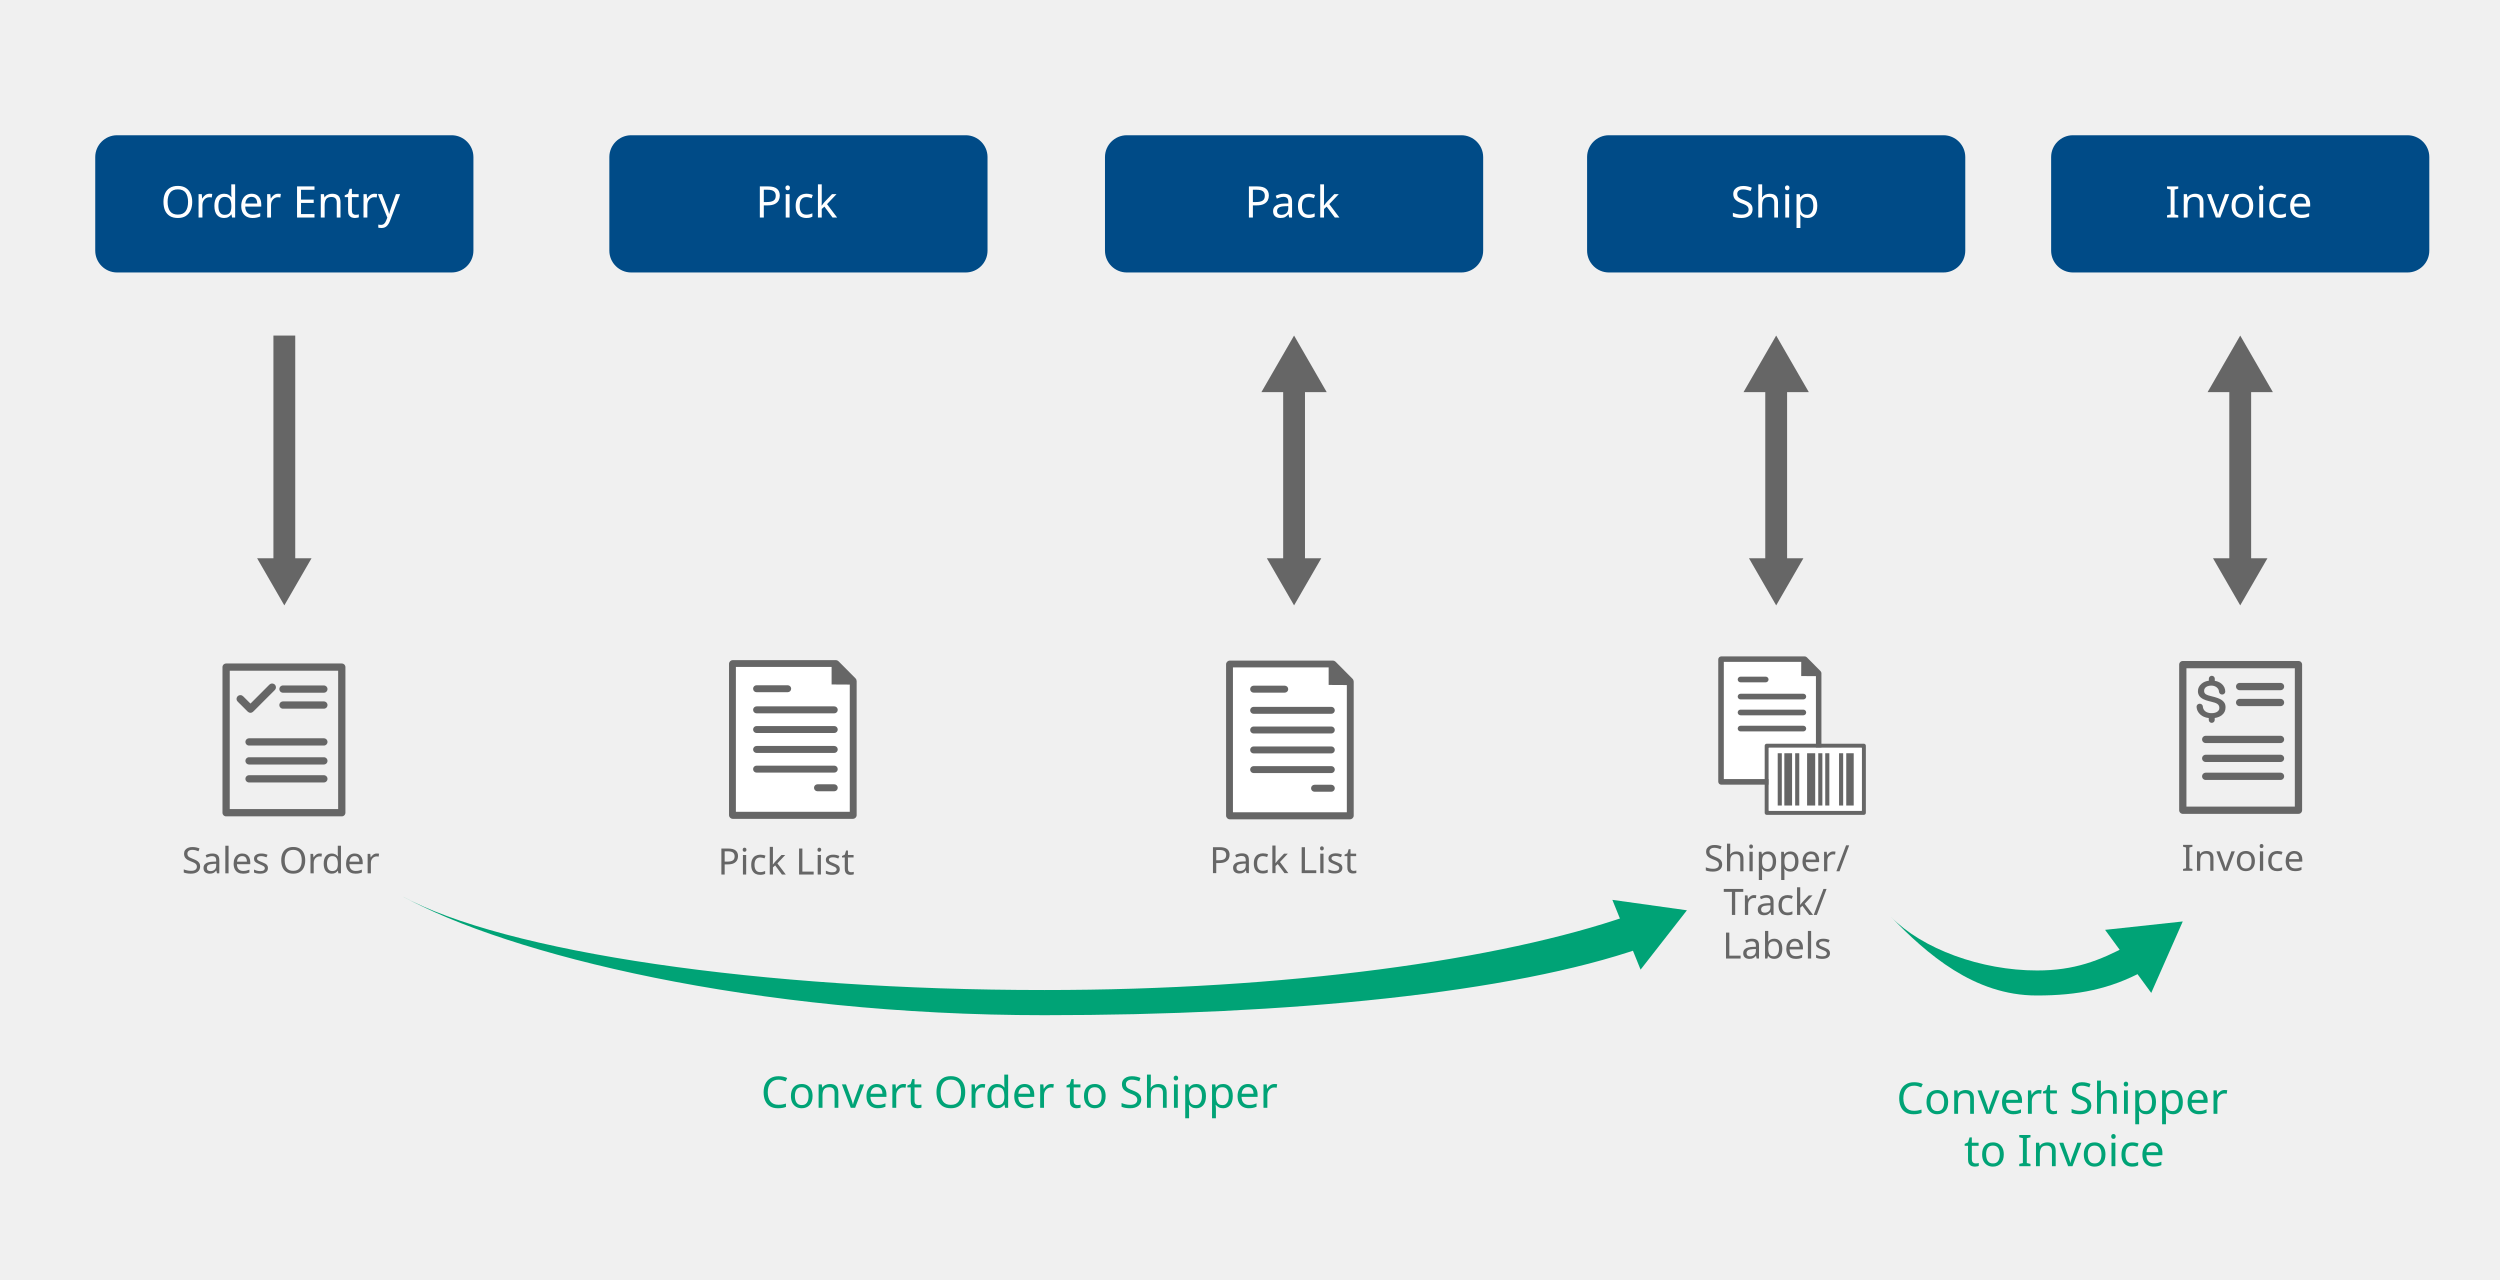
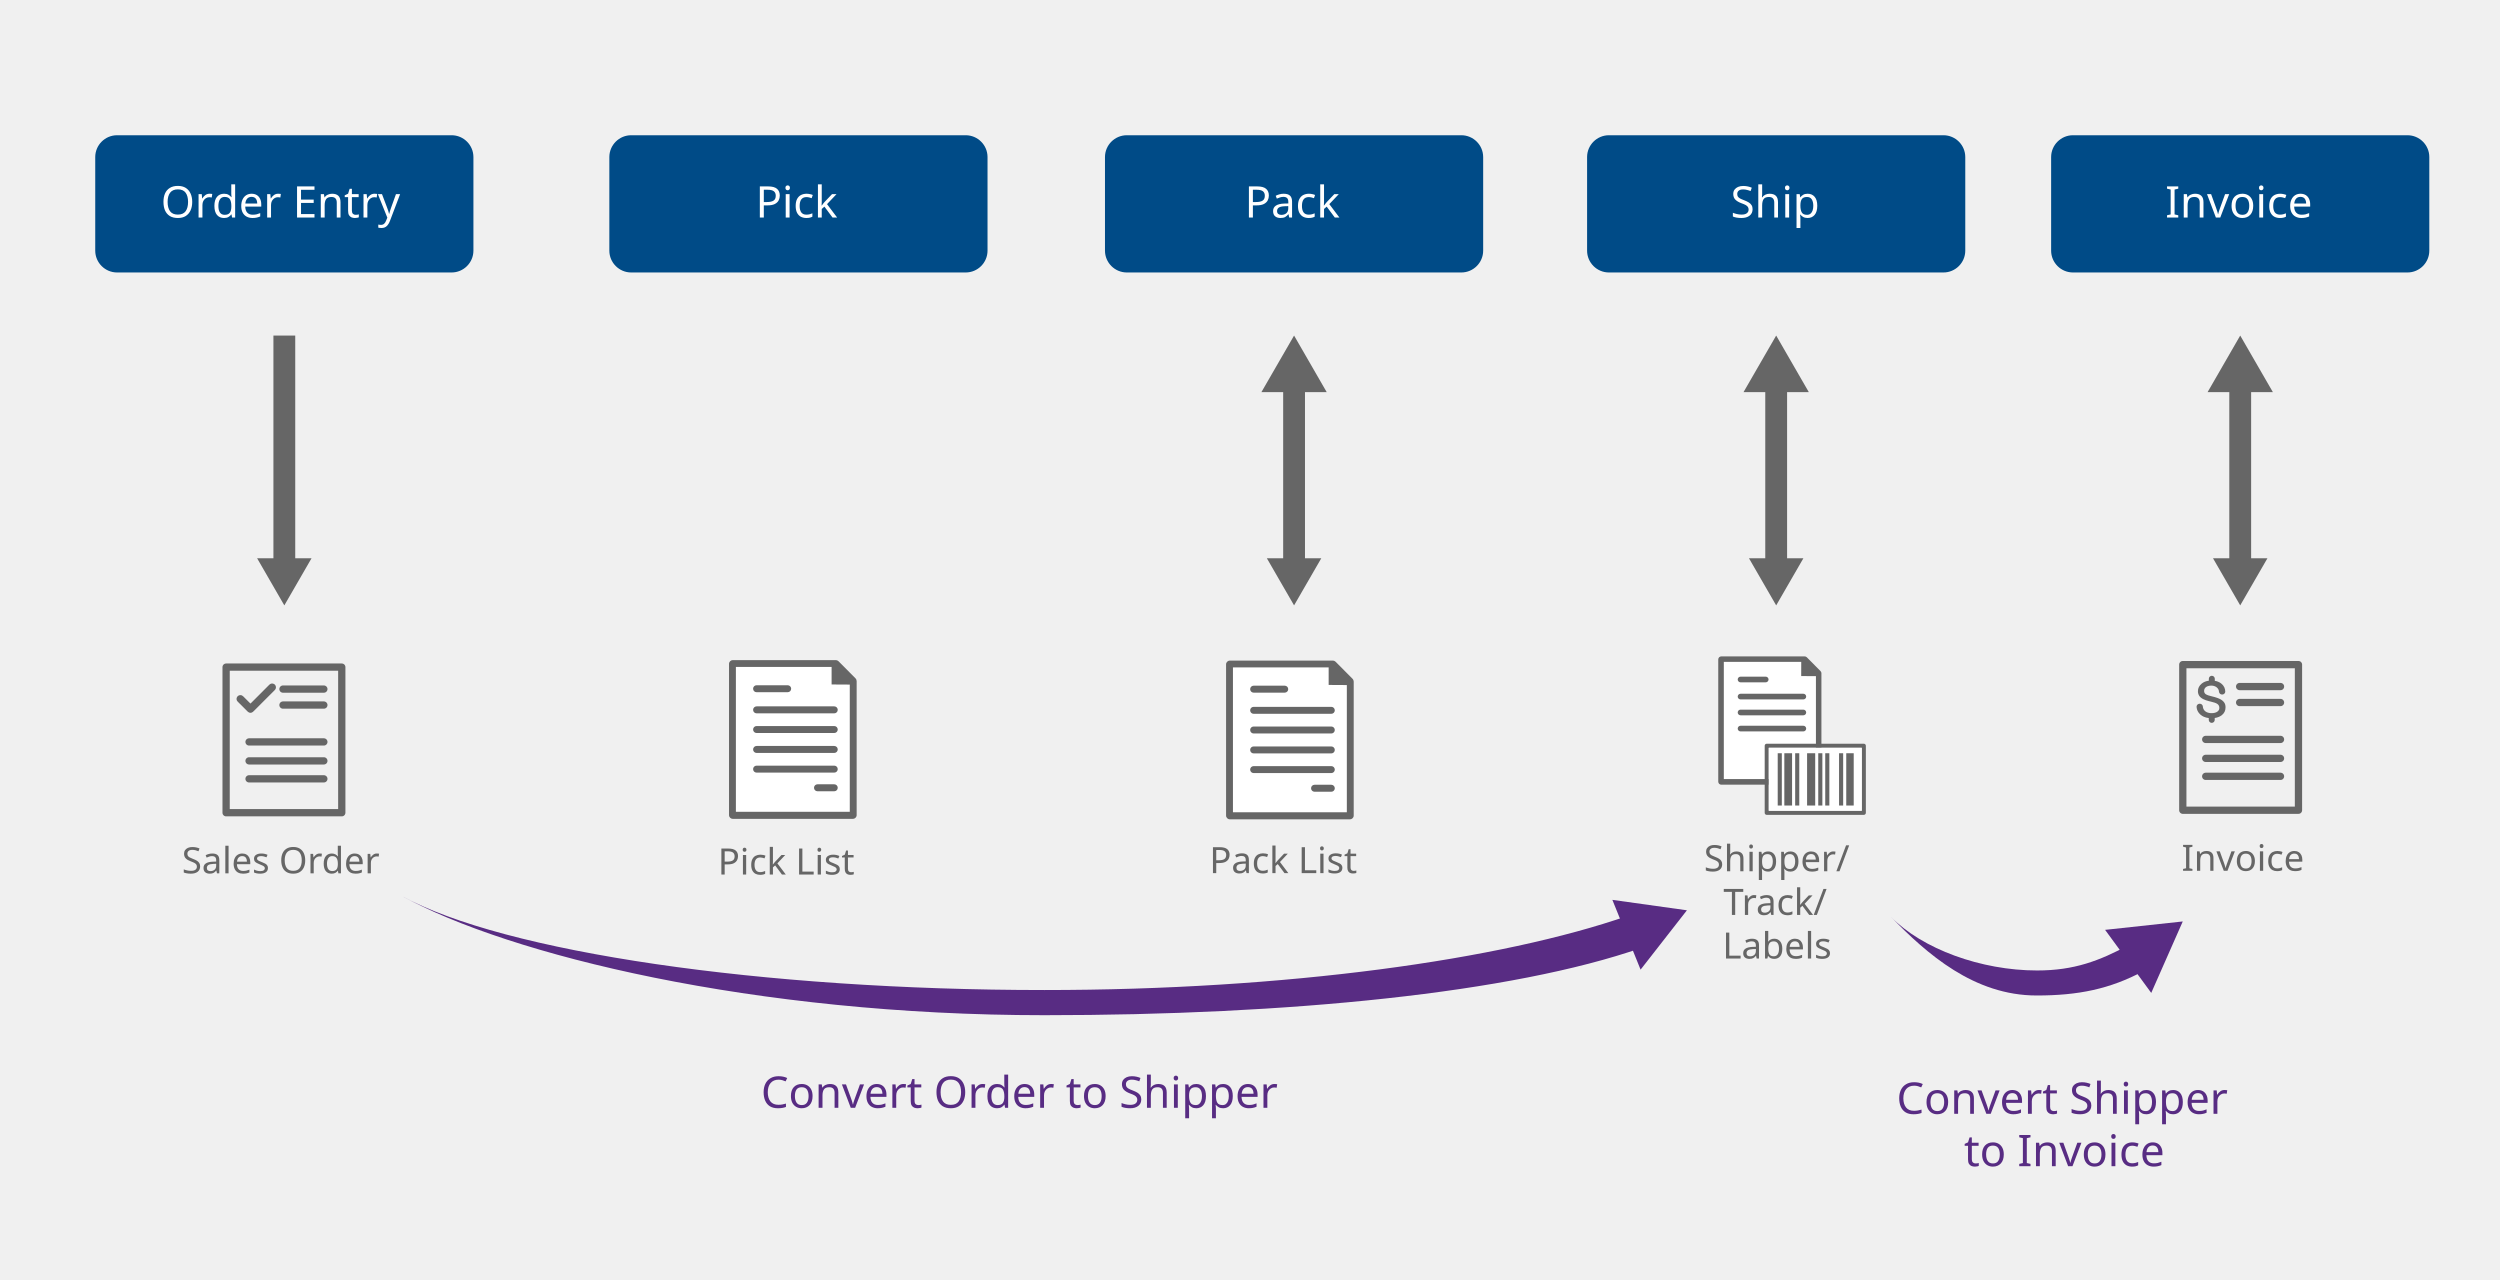
<svg xmlns="http://www.w3.org/2000/svg" xmlns:xlink="http://www.w3.org/1999/xlink" version="1.1" id="Layer_1" x="0px" y="0px" width="687.5px" height="351.8px" viewBox="0 0 687.5 351.8" style="enable-background:new 0 0 687.5 351.8;" xml:space="preserve">
  <style type="text/css">
	.st0{fill:none;stroke:#666666;stroke-width:6;stroke-miterlimit:10;}
	.st1{fill:#666666;}
- 	.st2{fill:#00A376;}
+ 	.st2{fill:#582C83;}
	.st3{font-family:'OpenSans-Semibold';}
	.st4{font-size:12px;}
	.st5{fill:#004B87;}
	.st6{fill:#FFFFFF;}
	.st7{font-size:10px;}
	.st8{fill:none;stroke:#666666;stroke-width:2;stroke-linecap:round;stroke-linejoin:round;stroke-miterlimit:10;}

	
	.kwfade{opacity:1;}
	.kwfade:hover{opacity:0.7;}

	
	@font-face {
		font-family: 'OpenSans';
		font-style: normal;
		font-weight: 400;
		font-display: swap;
		src: local('Open Sans'), local('OpenSans'), url(https://fonts.gstatic.com/s/opensans/v17/mem8YaGs126MiZpBA-UFVZ0b.woff2) format('woff2');
		unicode-range: U+0000-00FF, U+0131, U+0152-0153, U+02BB-02BC, U+02C6, U+02DA, U+02DC, U+2000-206F, U+2074, U+20AC, U+2122, U+2191, U+2193, U+2212, U+2215, U+FEFF, U+FFFD;
	}

	@font-face {
		font-family: 'OpenSans-Italic';
		font-style: italic;
		font-weight: 400;
		font-display: swap;
		src: local('Open Sans Italic'), local('OpenSans-Italic'), url(https://fonts.gstatic.com/s/opensans/v17/mem8YaGs126MiZpBA-UFVZ0b.woff2) format('woff2');
		unicode-range: U+0000-00FF, U+0131, U+0152-0153, U+02BB-02BC, U+02C6, U+02DA, U+02DC, U+2000-206F, U+2074, U+20AC, U+2122, U+2191, U+2193, U+2212, U+2215, U+FEFF, U+FFFD;
	}

	@font-face {
		font-family: 'OpenSans-SemiBold';
		font-style: normal;
		font-weight: 600;
		font-display: swap;
		src: local('Open Sans SemiBold'), local('OpenSans-SemiBold'), url(https://fonts.gstatic.com/s/opensans/v17/mem5YaGs126MiZpBA-UNirkOUuhp.woff2) format('woff2');
		unicode-range: U+0000-00FF, U+0131, U+0152-0153, U+02BB-02BC, U+02C6, U+02DA, U+02DC, U+2000-206F, U+2074, U+20AC, U+2122, U+2191, U+2193, U+2212, U+2215, U+FEFF, U+FFFD;
	}

	@font-face {
		font-family: 'OpenSans-SemiboldItalic';
		font-style: italic;
		font-weight: 600;
		font-display: swap;
		src: local('Open Sans SemiBold Italic'), local('OpenSans-SemiBoldItalic'), url(https://fonts.gstatic.com/s/opensans/v17/memnYaGs126MiZpBA-UFUKXGUdhrIqM.woff2) format('woff2');
		unicode-range: U+0000-00FF, U+0131, U+0152-0153, U+02BB-02BC, U+02C6, U+02DA, U+02DC, U+2000-206F, U+2074, U+20AC, U+2122, U+2191, U+2193, U+2212, U+2215, U+FEFF, U+FFFD;
	}

	@font-face {
		font-family: 'OpenSans-Bold';
		font-style: normal;
		font-weight: 700;
		font-display: swap;
		src: local('Open Sans Bold'), local('OpenSans-Bold'), url(https://fonts.gstatic.com/s/opensans/v17/mem5YaGs126MiZpBA-UN7rgOUuhp.woff2) format('woff2');
		unicode-range: U+0000-00FF, U+0131, U+0152-0153, U+02BB-02BC, U+02C6, U+02DA, U+02DC, U+2000-206F, U+2074, U+20AC, U+2122, U+2191, U+2193, U+2212, U+2215, U+FEFF, U+FFFD;
	}

	@font-face {
		font-family: 'OpenSans-BoldItalic';
		font-style: italic;
		font-weight: 700;
		font-display: swap;
		src: local('Open Sans Bold Italic'), local('OpenSans-BoldItalic'), url(https://fonts.gstatic.com/s/opensans/v17/memnYaGs126MiZpBA-UFUKWiUNhrIqM.woff2) format('woff2');
		unicode-range: U+0000-00FF, U+0131, U+0152-0153, U+02BB-02BC, U+02C6, U+02DA, U+02DC, U+2000-206F, U+2074, U+20AC, U+2122, U+2191, U+2193, U+2212, U+2215, U+FEFF, U+FFFD;
	}

	@font-face {
		font-family: 'OpenSans-Extrabold';
		font-style: normal;
		font-weight: 800;
		font-display: swap;
		src: local('Open Sans ExtraBold'), local('OpenSans-Extrabold'), url(https://fonts.gstatic.com/s/opensans/v17/mem5YaGs126MiZpBA-UN8rsOUuhp.woff2) format('woff2');
		unicode-range: U+0000-00FF, U+0131, U+0152-0153, U+02BB-02BC, U+02C6, U+02DA, U+02DC, U+2000-206F, U+2074, U+20AC, U+2122, U+2191, U+2193, U+2212, U+2215, U+FEFF, U+FFFD;
	}

	@font-face {
		font-family: 'OpenSans-ExtraboldItalic';
		font-style: italic;
		font-weight: 800;
		font-display: swap;
		src: local('Open Sans ExtraBold Italic'), local('OpenSans-ExtraBoldItalic'), url(https://fonts.gstatic.com/s/opensans/v17/memnYaGs126MiZpBA-UFUKW-U9hrIqM.woff2) format('woff2');
		unicode-range: U+0000-00FF, U+0131, U+0152-0153, U+02BB-02BC, U+02C6, U+02DA, U+02DC, U+2000-206F, U+2074, U+20AC, U+2122, U+2191, U+2193, U+2212, U+2215, U+FEFF, U+FFFD;
	}
</style>
  <g id="arrows">
    <g>
      <g>
        <line class="st0" x1="78.19" y1="155.71" x2="78.19" y2="92.28" />
        <g>
          <polygon class="st1" points="85.67,153.53 78.19,166.48 70.71,153.53     " />
        </g>
      </g>
    </g>
    <g>
      <g>
        <line class="st0" x1="355.87" y1="155.71" x2="355.87" y2="105.2" />
        <g>
          <polygon class="st1" points="363.35,153.53 355.87,166.48 348.39,153.53     " />
        </g>
        <g>
          <polygon class="st1" points="364.84,107.83 355.87,92.28 346.89,107.83     " />
        </g>
      </g>
    </g>
    <g>
      <g>
        <line class="st0" x1="488.45" y1="155.71" x2="488.45" y2="105.2" />
        <g>
          <polygon class="st1" points="495.93,153.53 488.45,166.48 480.97,153.53     " />
        </g>
        <g>
          <polygon class="st1" points="497.42,107.83 488.45,92.28 479.47,107.83     " />
        </g>
      </g>
    </g>
    <g>
      <g>
        <line class="st0" x1="616.06" y1="155.71" x2="616.06" y2="105.2" />
        <g>
          <polygon class="st1" points="623.54,153.53 616.06,166.48 608.58,153.53     " />
        </g>
        <g>
          <polygon class="st1" points="625.04,107.83 616.06,92.28 607.09,107.83     " />
        </g>
      </g>
    </g>
  </g>
  <g id="converttoshipper">
    <g>
      <text transform="matrix(1 0 0 1 209.2617 304.6451)" class="st2 st3 st4">Convert Order to Shipper</text>
    </g>
    <g>
      <path class="st2" d="M287.22,279.18c-79.89,0-147.27-16.57-176.81-32.83l0,0c28.16,15.5,99.21,25.91,176.81,25.91    c66.37,0,125.6-8.27,160.54-20.45l3.64,8.85C415.77,273.08,354.32,279.18,287.22,279.18z" />
      <g>
        <polygon class="st2" points="443.4,247.46 463.9,250.33 451.16,266.65    " />
      </g>
    </g>
  </g>
  <g id="converttoinvoice">
    <text transform="matrix(1 0 0 1 521.5472 306.2979)">
      <tspan x="0" y="0" class="st2 st3 st4">Convert Shipper</tspan>
      <tspan x="18.55" y="14.4" class="st2 st3 st4">to Invoice</tspan>
    </text>
    <g>
      <path class="st2" d="M560.09,273.76c-17.23,0-30.16-11.39-40.17-21.71l0,0c8.68,8.95,24.94,14.83,40.27,14.83    c10.22,0,17.11-2.64,25.24-7l3.97,7.2C580.23,271.99,571.49,273.76,560.09,273.76z" />
      <g>
        <polygon class="st2" points="578.9,255.71 600.26,253.4 591.59,273.05    " />
      </g>
    </g>
  </g>
  <g id="oe">
    <g>
      <path class="st5" d="M130.19,68.93c0,3.3-2.7,6-6,6h-92c-3.3,0-6-2.7-6-6V43.19c0-3.3,2.7-6,6-6h92c3.3,0,6,2.7,6,6V68.93z" />
    </g>
    <text transform="matrix(1 0 0 1 44.2186 59.8252)" class="st6 st3 st4">Order Entry</text>
  </g>
  <g id="pick">
    <g>
      <path class="st5" d="M271.57,68.93c0,3.3-2.7,6-6,6h-92c-3.3,0-6-2.7-6-6V43.19c0-3.3,2.7-6,6-6h92c3.3,0,6,2.7,6,6V68.93z" />
    </g>
    <text transform="matrix(1 0 0 1 207.7995 59.8252)" class="st6 st3 st4">Pick</text>
  </g>
  <g id="pack">
    <g>
      <path class="st5" d="M407.87,68.93c0,3.3-2.7,6-6,6h-92c-3.3,0-6-2.7-6-6V43.19c0-3.3,2.7-6,6-6h92c3.3,0,6,2.7,6,6V68.93z" />
    </g>
    <text transform="matrix(1 0 0 1 342.2953 59.8252)" class="st6 st3 st4">Pack</text>
  </g>
  <g id="picklist">
    <g>
      <text transform="matrix(1 0 0 1 197.4104 240.4896)" class="st1 st3 st7">Pick List</text>
    </g>
    <g>
      <g>
        <path class="st1" d="M235.56,187.22c-0.01-0.11-0.02-0.23-0.07-0.34c-0.05-0.11-0.11-0.21-0.19-0.29     c-0.01-0.01-0.01-0.03-0.03-0.04l0,0c0,0,0,0,0,0l-4.68-4.71c0,0,0,0,0,0c-0.09-0.09-0.21-0.17-0.33-0.22     c-0.13-0.05-0.26-0.08-0.4-0.08h-28.35c-0.57,0-1.03,0.46-1.03,1.03v41.58c0,0.57,0.46,1.03,1.03,1.03h33.04     c0.57,0,1.03-0.46,1.03-1.03v-36.87C235.57,187.25,235.56,187.24,235.56,187.22z" />
        <g>
          <polygon class="st6" points="233.69,223.25 202.37,223.25 202.37,183.41 228.69,183.41 228.69,188.23 233.69,188.26     " />
        </g>
      </g>
      <path class="st1" d="M229.42,207.06h-21.36c-0.53,0-0.96-0.43-0.96-0.96s0.43-0.96,0.96-0.96h21.36c0.53,0,0.96,0.43,0.96,0.96    S229.95,207.06,229.42,207.06z" />
      <path class="st1" d="M229.42,212.47h-21.36c-0.53,0-0.96-0.43-0.96-0.96s0.43-0.96,0.96-0.96h21.36c0.53,0,0.96,0.43,0.96,0.96    S229.95,212.47,229.42,212.47z" />
      <path class="st1" d="M229.42,196.17h-21.36c-0.53,0-0.96-0.43-0.96-0.96s0.43-0.96,0.96-0.96h21.36c0.53,0,0.96,0.43,0.96,0.96    S229.95,196.17,229.42,196.17z" />
      <path class="st1" d="M216.61,190.36h-8.55c-0.53,0-0.96-0.43-0.96-0.96s0.43-0.96,0.96-0.96h8.55c0.53,0,0.96,0.43,0.96,0.96    S217.14,190.36,216.61,190.36z" />
      <path class="st1" d="M229.42,201.58h-21.36c-0.53,0-0.96-0.43-0.96-0.96s0.43-0.96,0.96-0.96h21.36c0.53,0,0.96,0.43,0.96,0.96    S229.95,201.58,229.42,201.58z" />
      <path class="st1" d="M229.42,217.6h-4.61c-0.53,0-0.96-0.43-0.96-0.96s0.43-0.96,0.96-0.96h4.61c0.53,0,0.96,0.43,0.96,0.96    S229.95,217.6,229.42,217.6z" />
    </g>
  </g>
  <g id="invoiceprint">
    <g>
      <rect x="600.27" y="182.77" class="st8" width="31.81" height="40.04" />
      <line class="st8" x1="615.9" y1="188.8" x2="627.14" y2="188.8" />
      <line class="st8" x1="615.9" y1="193.19" x2="627.14" y2="193.19" />
      <line class="st8" x1="606.57" y1="203.34" x2="627.14" y2="203.34" />
      <line class="st8" x1="606.57" y1="208.55" x2="627.14" y2="208.55" />
      <line class="st8" x1="606.57" y1="213.49" x2="627.14" y2="213.49" />
      <path class="st1" d="M611.65,193.18c-0.26-0.37-0.65-0.69-1.18-0.96c-0.38-0.19-0.86-0.36-1.41-0.52    c-0.21-0.06-0.43-0.11-0.67-0.17c-0.38-0.08-0.69-0.17-0.97-0.26c-0.35-0.11-0.62-0.23-0.8-0.34c-0.33-0.21-0.49-0.52-0.49-0.93    c0-0.44,0.18-0.79,0.53-1.06c0.2-0.16,0.47-0.26,0.77-0.32c0.21-0.05,0.43-0.08,0.69-0.08c0.35,0,0.66,0.06,0.94,0.18    c0.21,0.08,0.4,0.19,0.56,0.33c0.4,0.34,0.6,0.74,0.6,1.21h0.01c0.04,0.41,0.4,0.74,0.86,0.74s0.81-0.33,0.86-0.74    c0-0.91-0.35-1.66-1.06-2.25c-0.5-0.41-1.11-0.67-1.82-0.79v-0.56c0-0.45-0.37-0.82-0.82-0.82s-0.82,0.37-0.82,0.82v0.53    c-0.77,0.1-1.43,0.36-1.96,0.8c-0.69,0.57-1.04,1.26-1.04,2.08c0,0.49,0.12,0.92,0.36,1.28c0.24,0.36,0.62,0.67,1.13,0.92    c0.39,0.2,0.9,0.38,1.51,0.54c0.18,0.04,0.36,0.09,0.55,0.13c0.42,0.09,0.78,0.19,1.08,0.3c0.31,0.11,0.56,0.23,0.74,0.36    c0.35,0.26,0.52,0.61,0.52,1.08c0,0.44-0.2,0.79-0.59,1.05c-0.19,0.13-0.42,0.23-0.68,0.29c-0.26,0.07-0.55,0.1-0.88,0.1    c-0.27,0-0.52-0.03-0.75-0.08c-0.37-0.08-0.69-0.21-0.95-0.42c-0.43-0.34-0.66-0.79-0.69-1.36c-0.04-0.41-0.4-0.74-0.86-0.74    c-0.45,0-0.81,0.33-0.86,0.74c0,0.59,0.17,1.14,0.52,1.65c0.35,0.51,0.83,0.9,1.45,1.19c0.42,0.19,0.88,0.31,1.38,0.37v0.5    c0,0.45,0.37,0.82,0.82,0.82s0.82-0.37,0.82-0.82v-0.52c0.74-0.11,1.38-0.35,1.9-0.74c0.71-0.54,1.07-1.26,1.07-2.15    C612.04,194.01,611.91,193.56,611.65,193.18z" />
    </g>
    <g>
      <text transform="matrix(1 0 0 1 599.9359 239.4727)" class="st1 st3 st7">Invoice</text>
    </g>
  </g>
  <g id="packlist">
    <g>
      <text transform="matrix(1 0 0 1 332.593 240.1181)" class="st1 st3 st7">Pack List</text>
    </g>
    <g>
      <g>
        <path class="st1" d="M372.25,187.35c-0.01-0.11-0.02-0.23-0.07-0.34c-0.05-0.11-0.11-0.21-0.19-0.29     c-0.01-0.01-0.01-0.03-0.03-0.04l0,0c0,0,0,0,0,0l-4.68-4.71c0,0,0,0,0,0c-0.09-0.09-0.21-0.17-0.33-0.22     c-0.13-0.05-0.26-0.08-0.4-0.08H338.2c-0.57,0-1.03,0.46-1.03,1.03v41.58c0,0.57,0.46,1.03,1.03,1.03h33.04     c0.57,0,1.03-0.46,1.03-1.03V187.4C372.26,187.38,372.25,187.36,372.25,187.35z" />
        <g>
          <polygon class="st6" points="370.38,223.38 339.06,223.38 339.06,183.54 365.38,183.54 365.38,188.36 370.38,188.39     " />
        </g>
      </g>
      <path class="st1" d="M366.11,207.19h-21.36c-0.53,0-0.96-0.43-0.96-0.96s0.43-0.96,0.96-0.96h21.36c0.53,0,0.96,0.43,0.96,0.96    S366.64,207.19,366.11,207.19z" />
      <path class="st1" d="M366.11,212.6h-21.36c-0.53,0-0.96-0.43-0.96-0.96s0.43-0.96,0.96-0.96h21.36c0.53,0,0.96,0.43,0.96,0.96    S366.64,212.6,366.11,212.6z" />
      <path class="st1" d="M366.11,196.3h-21.36c-0.53,0-0.96-0.43-0.96-0.96s0.43-0.96,0.96-0.96h21.36c0.53,0,0.96,0.43,0.96,0.96    S366.64,196.3,366.11,196.3z" />
      <path class="st1" d="M353.3,190.48h-8.55c-0.53,0-0.96-0.43-0.96-0.96s0.43-0.96,0.96-0.96h8.55c0.53,0,0.96,0.43,0.96,0.96    S353.83,190.48,353.3,190.48z" />
      <path class="st1" d="M366.11,201.71h-21.36c-0.53,0-0.96-0.43-0.96-0.96s0.43-0.96,0.96-0.96h21.36c0.53,0,0.96,0.43,0.96,0.96    S366.64,201.71,366.11,201.71z" />
      <path class="st1" d="M366.11,217.73h-4.61c-0.53,0-0.96-0.43-0.96-0.96s0.43-0.96,0.96-0.96h4.61c0.53,0,0.96,0.43,0.96,0.96    S366.64,217.73,366.11,217.73z" />
    </g>
  </g>
  <g id="shipper">
    <g>
      <g>
        <path class="st1" d="M500.89,185.1c-0.01-0.09-0.02-0.19-0.06-0.27c-0.04-0.09-0.09-0.17-0.16-0.24     c-0.01-0.01-0.01-0.02-0.02-0.03l0,0c0,0,0,0,0,0l-3.78-3.81c0,0,0,0,0,0c-0.08-0.08-0.17-0.14-0.27-0.18     c-0.1-0.04-0.21-0.06-0.32-0.06h-22.93c-0.46,0-0.83,0.37-0.83,0.83v33.62c0,0.46,0.37,0.83,0.83,0.83h26.71     c0.46,0,0.83-0.37,0.83-0.83v-29.81C500.9,185.13,500.89,185.11,500.89,185.1z" />
        <g>
          <polygon class="st6" points="499.38,214.24 474.05,214.24 474.05,182.02 495.34,182.02 495.33,185.92 499.38,185.94     " />
        </g>
      </g>
      <path class="st1" d="M495.92,201.14h-17.27c-0.43,0-0.78-0.35-0.78-0.78s0.35-0.78,0.78-0.78h17.27c0.43,0,0.78,0.35,0.78,0.78    S496.35,201.14,495.92,201.14z" />
      <path class="st1" d="M495.92,192.34h-17.27c-0.43,0-0.78-0.35-0.78-0.78c0-0.43,0.35-0.78,0.78-0.78h17.27    c0.43,0,0.78,0.35,0.78,0.78C496.7,191.99,496.35,192.34,495.92,192.34z" />
      <path class="st1" d="M485.57,187.64h-6.92c-0.43,0-0.78-0.35-0.78-0.78c0-0.43,0.35-0.78,0.78-0.78h6.92    c0.43,0,0.78,0.35,0.78,0.78C486.34,187.29,486,187.64,485.57,187.64z" />
      <path class="st1" d="M495.92,196.71h-17.27c-0.43,0-0.78-0.35-0.78-0.78c0-0.43,0.35-0.78,0.78-0.78h17.27    c0.43,0,0.78,0.35,0.78,0.78C496.7,196.36,496.35,196.71,495.92,196.71z" />
    </g>
    <g>
      <text transform="matrix(1 0 0 1 468.5843 239.6004)">
        <tspan x="0" y="0" class="st1 st3 st7">Shipper/</tspan>
        <tspan x="5.36" y="12" class="st1 st3 st7">Track/</tspan>
        <tspan x="5.1" y="24" class="st1 st3 st7">Labels</tspan>
      </text>
    </g>
    <g>
      <path class="st1" d="M512.55,224.09h-26.7c-0.31,0-0.56-0.25-0.56-0.56v-18.45c0-0.31,0.25-0.56,0.56-0.56h26.7    c0.31,0,0.56,0.25,0.56,0.56v18.45C513.11,223.84,512.86,224.09,512.55,224.09z M486.41,222.96h25.58v-17.32h-25.58V222.96z" />
      <g>
        <rect x="486.41" y="205.64" class="st6" width="25.58" height="17.32" />
      </g>
      <rect x="488.87" y="207.14" class="st1" width="1.13" height="14.38" />
      <rect x="493.67" y="207.14" class="st1" width="1.13" height="14.38" />
      <rect x="490.69" y="207.14" class="st1" width="2.13" height="14.38" />
      <rect x="500.02" y="207.14" class="st1" width="1.13" height="14.38" />
      <rect x="501.94" y="207.14" class="st1" width="1.13" height="14.38" />
      <rect x="505.74" y="207.14" class="st1" width="1.13" height="14.38" />
      <rect x="496.95" y="207.14" class="st1" width="2.23" height="14.38" />
      <rect x="507.72" y="207.14" class="st1" width="2.05" height="14.38" />
    </g>
  </g>
  <g id="so">
    <text transform="matrix(1 0 0 1 50.0198 240.1664)" class="st1 st3 st7">Sales Order</text>
    <g>
      <rect x="62.18" y="183.46" class="st8" width="31.81" height="40.04" />
      <line class="st8" x1="77.82" y1="189.5" x2="89.06" y2="189.5" />
      <line class="st8" x1="77.82" y1="193.89" x2="89.06" y2="193.89" />
      <line class="st8" x1="68.49" y1="204.03" x2="89.06" y2="204.03" />
      <line class="st8" x1="68.49" y1="209.24" x2="89.06" y2="209.24" />
      <line class="st8" x1="68.49" y1="214.18" x2="89.06" y2="214.18" />
    </g>
    <path class="st1" d="M68.87,193.48c0.11-0.11,0.21-0.2,0.31-0.29c1.62-1.61,3.23-3.23,4.84-4.85c0.31-0.31,0.67-0.46,1.11-0.33   c0.73,0.21,0.99,1.09,0.51,1.67c-0.04,0.05-0.09,0.1-0.13,0.14c-1.93,1.93-3.85,3.85-5.78,5.78c-0.57,0.57-1.14,0.57-1.72-0.01   c-0.88-0.88-1.76-1.76-2.64-2.64c-0.34-0.34-0.41-0.78-0.22-1.19c0.18-0.39,0.59-0.63,1.03-0.6c0.29,0.02,0.52,0.16,0.73,0.36   c0.58,0.59,1.17,1.17,1.76,1.76C68.72,193.35,68.79,193.41,68.87,193.48z" />
  </g>
  <g id="ship">
    <g>
      <path class="st5" d="M540.45,68.93c0,3.3-2.7,6-6,6h-92c-3.3,0-6-2.7-6-6V43.19c0-3.3,2.7-6,6-6h92c3.3,0,6,2.7,6,6V68.93z" />
    </g>
    <text transform="matrix(1 0 0 1 475.9292 59.8252)" class="st6 st3 st4">Ship</text>
  </g>
  <a id="invoice" class="kwfade" xlink:href="https://www.intacct.com/ia/docs/en_US/help_action/Accounts_Receivable/Invoices/Tasks/create-invoice.htm" target="_blank">
    <g>
      <g>
        <path class="st5" d="M668.06,68.93c0,3.3-2.7,6-6,6h-92c-3.3,0-6-2.7-6-6V43.19c0-3.3,2.7-6,6-6h92c3.3,0,6,2.7,6,6V68.93z" />
      </g>
      <text transform="matrix(1 0 0 1 595.4457 59.8252)" class="st6 st3 st4">Invoice</text>
    </g>
  </a>
</svg>
